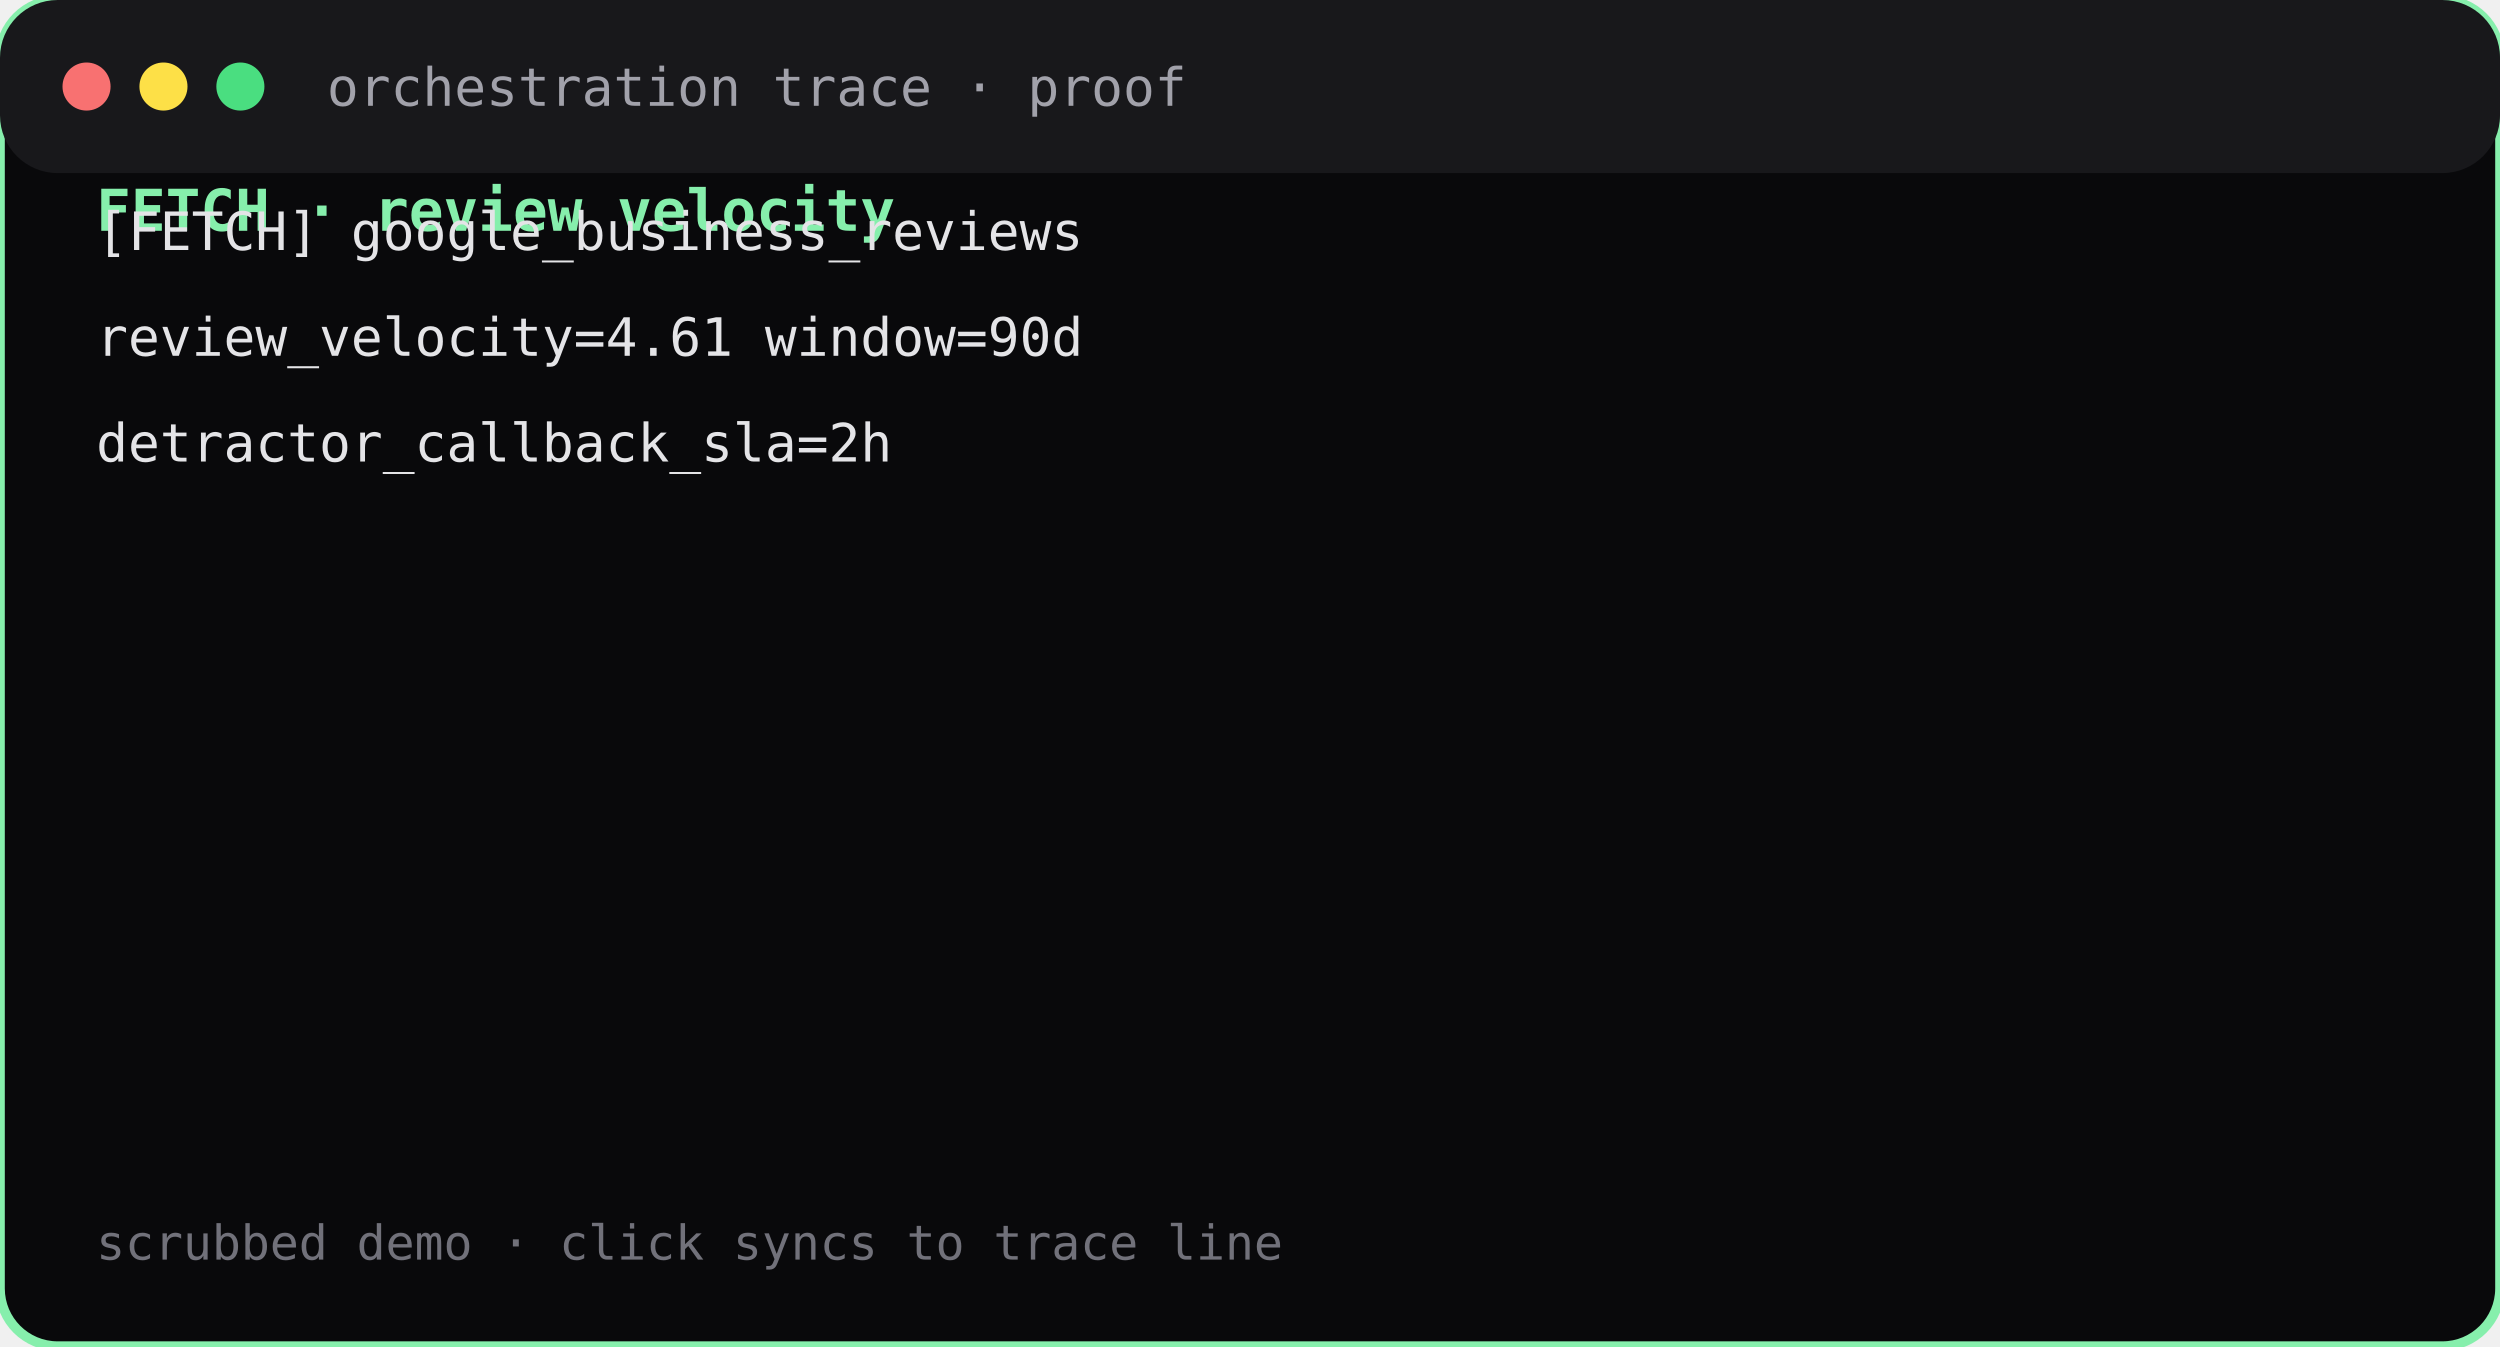
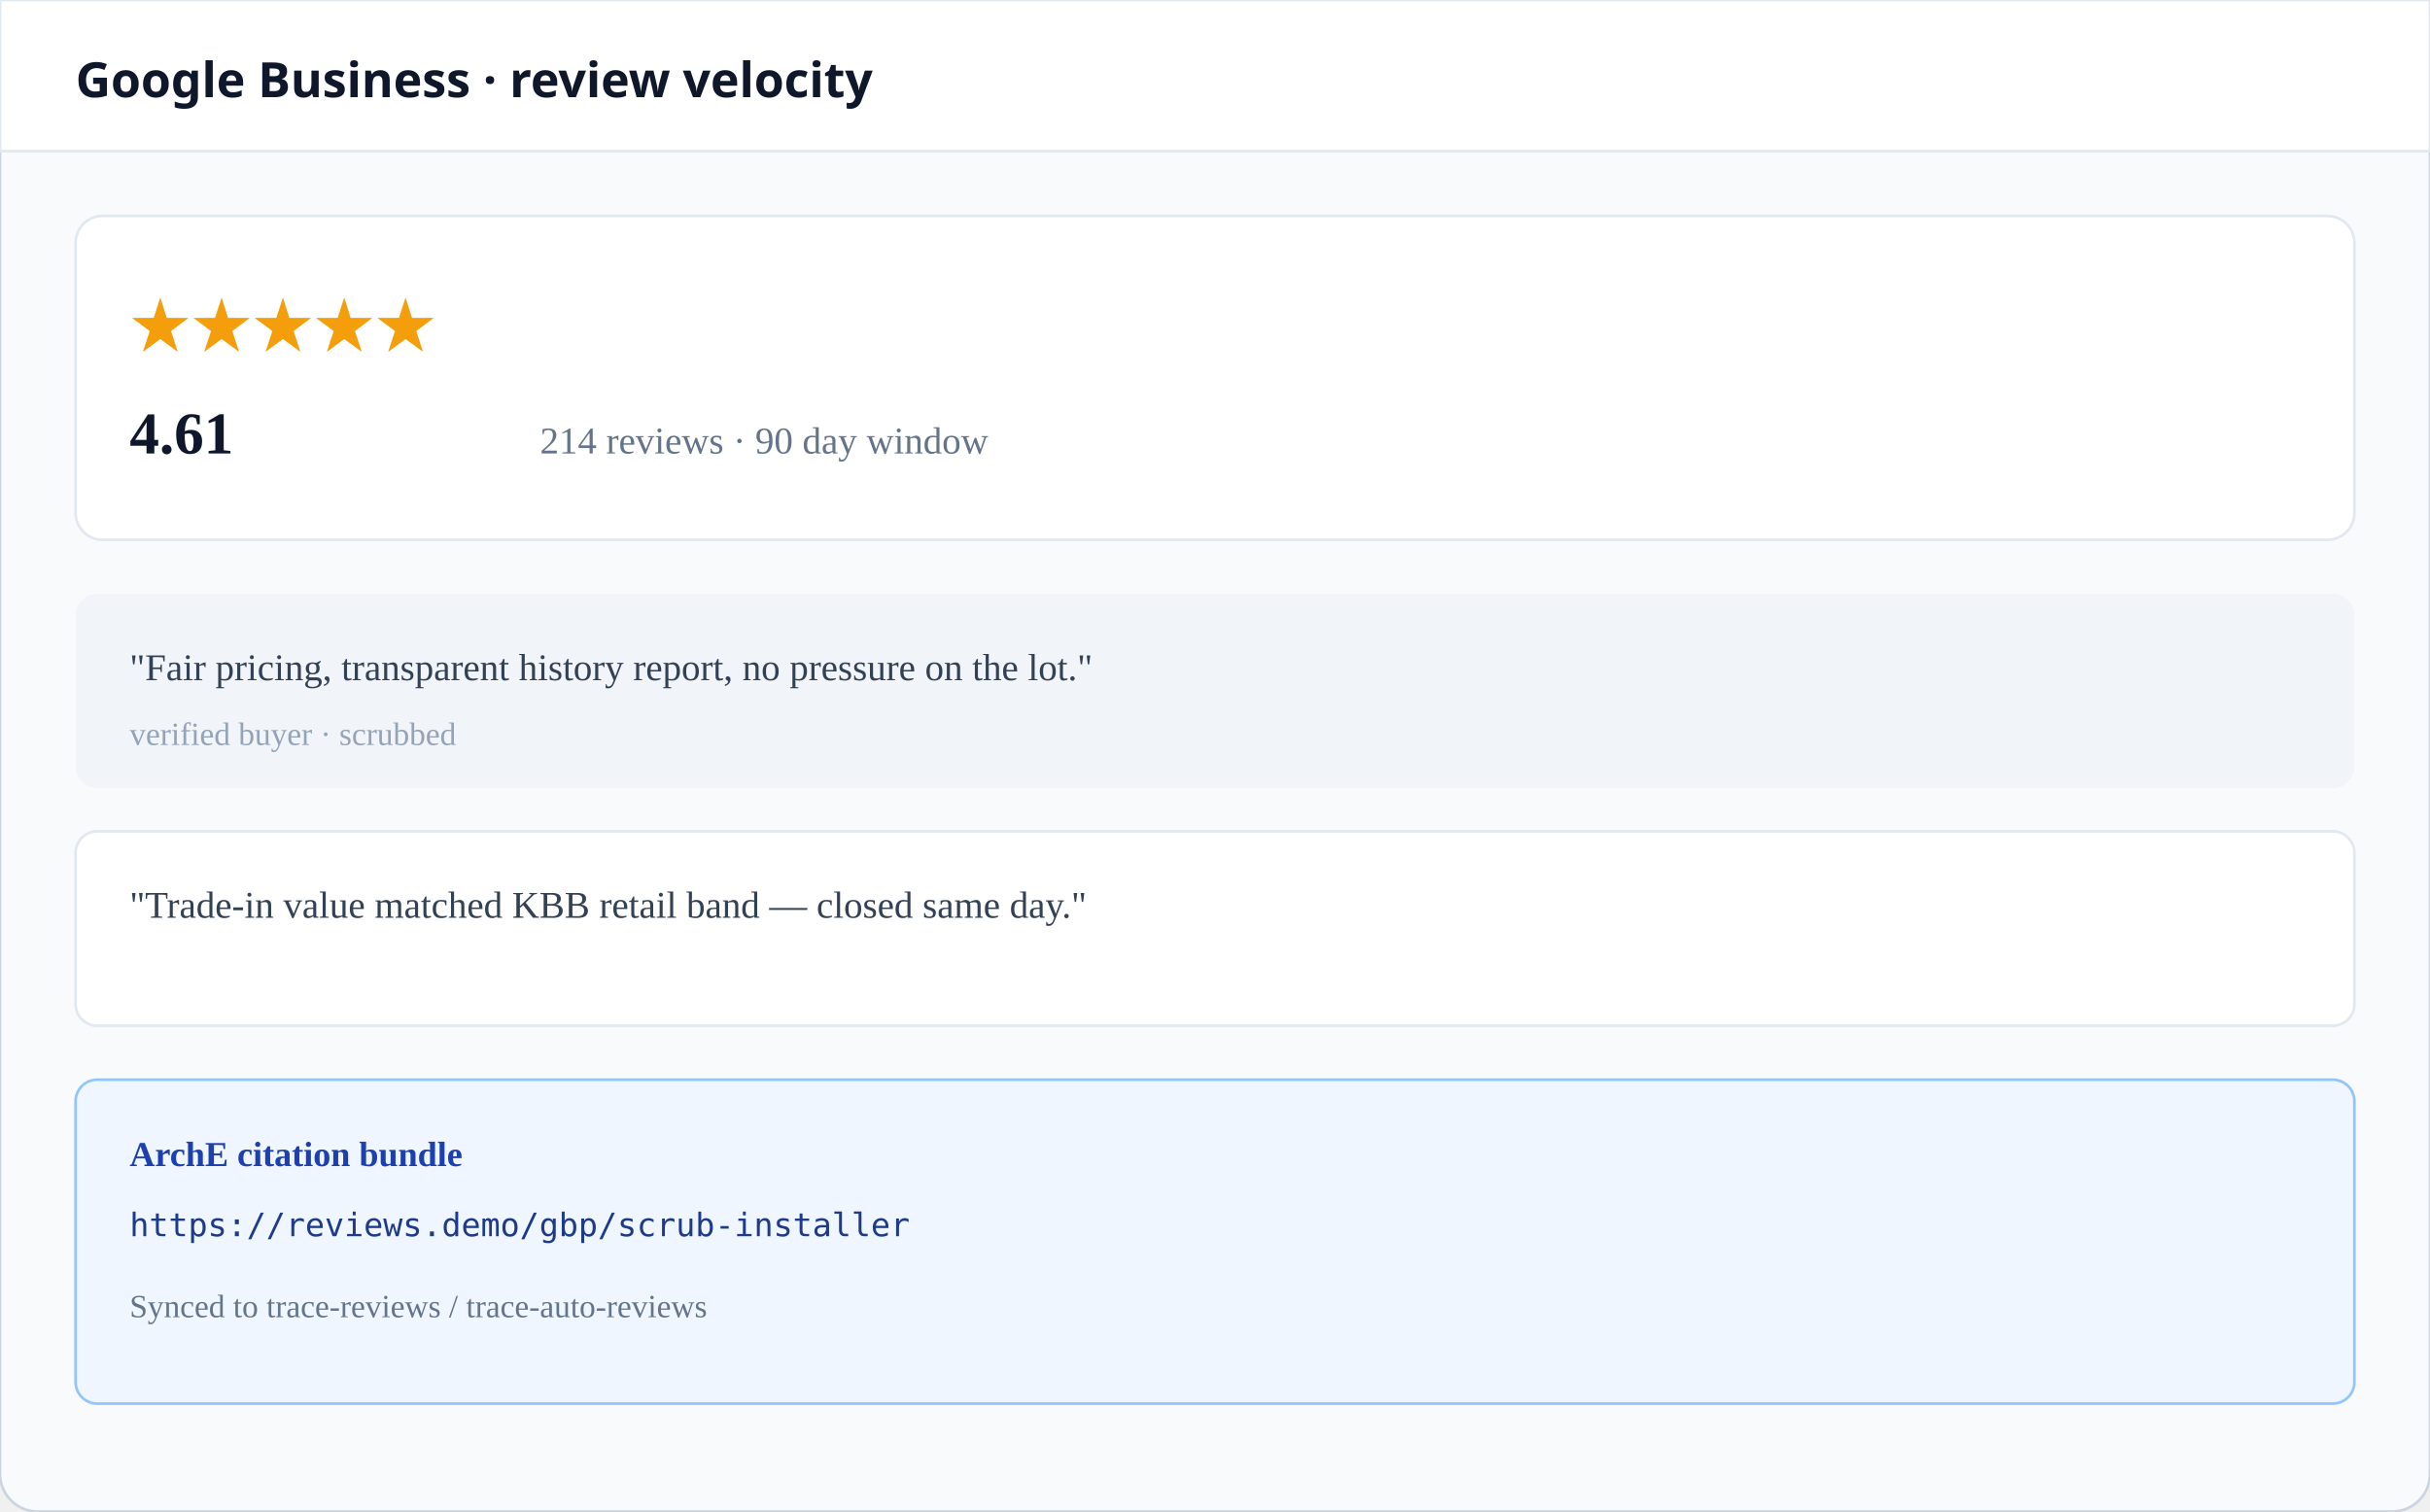
- <svg xmlns="http://www.w3.org/2000/svg" viewBox="0 0 520 280" role="img" aria-label="FETCH · review velocity">
-   <rect width="520" height="280" rx="12" fill="#09090b" stroke="#86efac" stroke-width="2" />
-   <rect x="0" y="0" width="520" height="36" rx="12" fill="#18181b" />
-   <circle cx="18" cy="18" r="5" fill="#f87171" />
-   <circle cx="34" cy="18" r="5" fill="#fde047" />
-   <circle cx="50" cy="18" r="5" fill="#4ade80" />
-   <text x="68" y="22" fill="#a1a1aa" font-family="ui-monospace,monospace" font-size="11">orchestration trace · proof</text>
-   <text x="20" y="48" fill="#86efac" font-family="ui-monospace,monospace" font-size="12" font-weight="700">FETCH · review velocity</text>
-   <text x="20" y="52" fill="#e4e4e7" font-family="ui-monospace,monospace" font-size="11">[FETCH] google_business_reviews</text>
-   <text x="20" y="74" fill="#e4e4e7" font-family="ui-monospace,monospace" font-size="11">review_velocity=4.61  window=90d</text>
-   <text x="20" y="96" fill="#e4e4e7" font-family="ui-monospace,monospace" font-size="11">detractor_callback_sla=2h</text>
-   <text x="20" y="262" fill="#71717a" font-family="ui-monospace,monospace" font-size="10">scrubbed demo · click syncs to trace line</text>
+ <svg xmlns="http://www.w3.org/2000/svg" viewBox="0 0 900 560" role="img" aria-label="Google Business · review velocity">
+   <rect width="900" height="560" rx="14" fill="#f8fafc" stroke="#cbd5e1" />
+   <rect width="900" height="56" fill="#ffffff" stroke="#e2e8f0" />
+   <text x="28" y="36" fill="#0f172a" font-family="system-ui,sans-serif" font-size="18" font-weight="700">Google Business · review velocity</text>
+   <rect x="28" y="80" width="844" height="120" rx="10" fill="#ffffff" stroke="#e2e8f0" />
+   <text x="48" y="130" fill="#f59e0b" font-size="28">★★★★★</text>
+   <text x="48" y="168" fill="#0f172a" font-size="22" font-weight="700">4.61</text>
+   <text x="200" y="168" fill="#64748b" font-size="14">214 reviews · 90 day window</text>
+   <rect x="28" y="220" width="844" height="72" rx="8" fill="#f1f5f9" />
+   <text x="48" y="252" fill="#334155" font-size="14">"Fair pricing, transparent history report, no pressure on the lot."</text>
+   <text x="48" y="276" fill="#94a3b8" font-size="12">verified buyer · scrubbed</text>
+   <rect x="28" y="308" width="844" height="72" rx="8" fill="#ffffff" stroke="#e2e8f0" />
+   <text x="48" y="340" fill="#334155" font-size="14">"Trade-in value matched KBB retail band — closed same day."</text>
+   <rect x="28" y="400" width="844" height="120" rx="8" fill="#eff6ff" stroke="#93c5fd" />
+   <text x="48" y="432" fill="#1e40af" font-size="13" font-weight="600">ArchE citation bundle</text>
+   <text x="48" y="458" fill="#1e3a8a" font-family="ui-monospace,monospace" font-size="12">https://reviews.demo/gbp/scrub-installer</text>
+   <text x="48" y="488" fill="#64748b" font-size="12">Synced to trace-reviews / trace-auto-reviews</text>
</svg>
